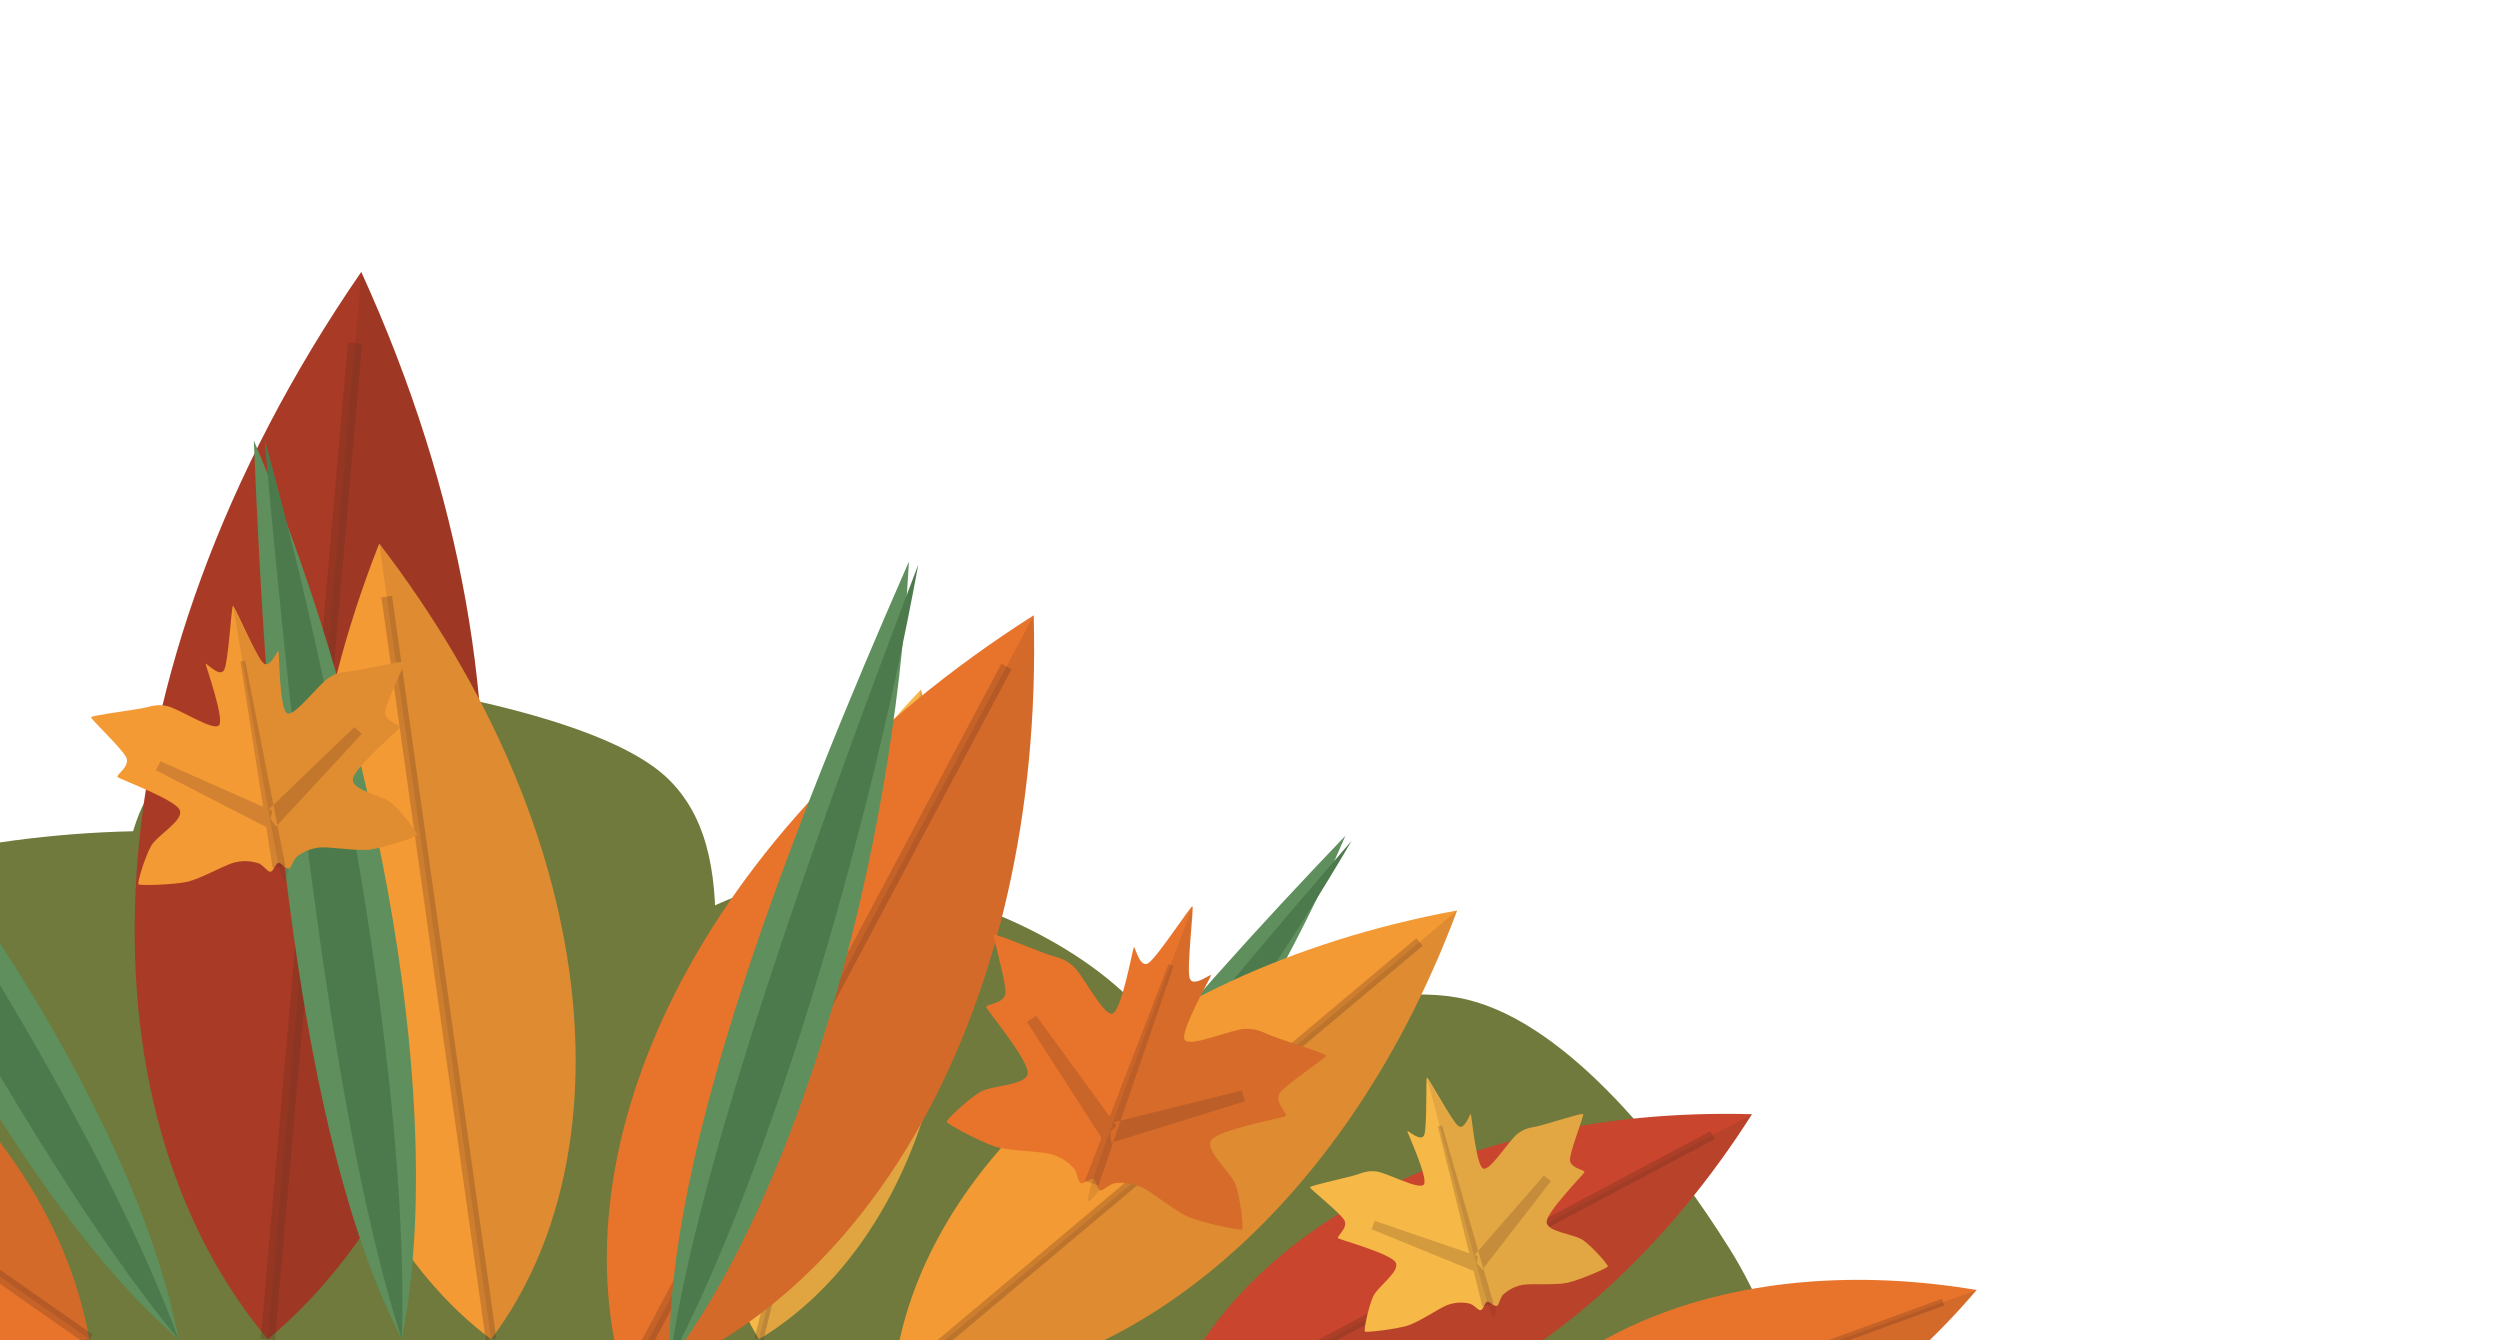
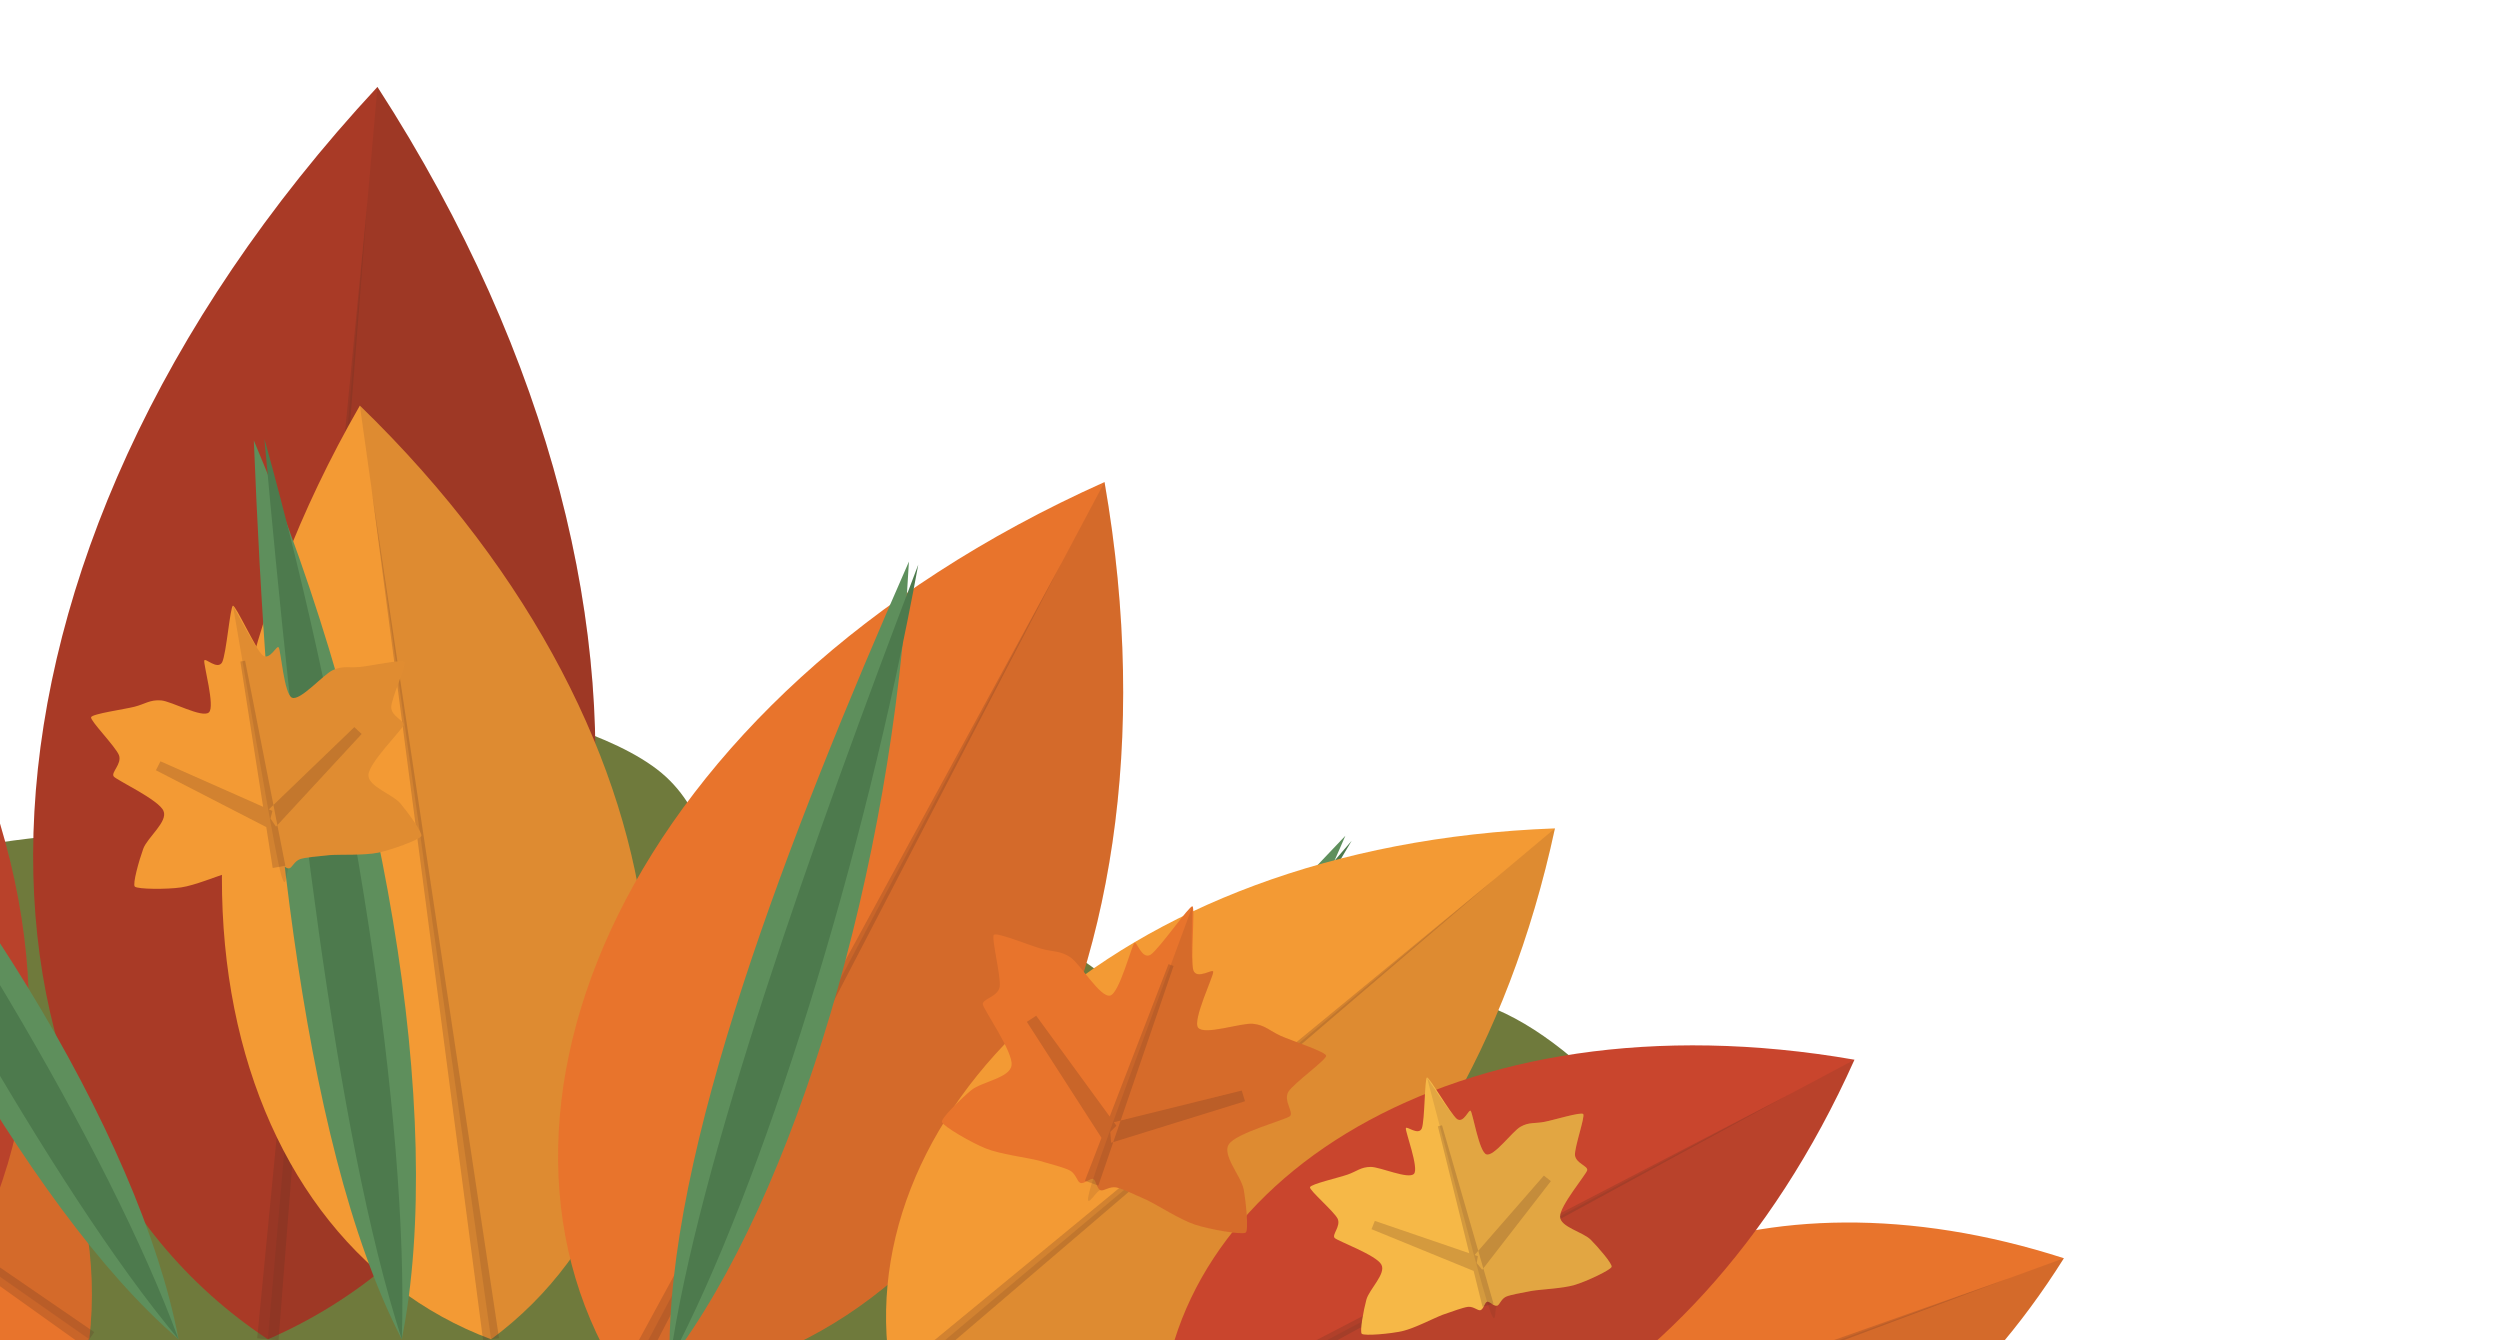
<svg xmlns="http://www.w3.org/2000/svg" viewBox="0 0 560 300">
  <defs>
-     <path id="harvest-bush-left-lance" d="M0 0C30-30 34-90 0-150C-34-90-30-30 0 0Z" />
-     <path id="harvest-bush-left-lance-half" d="M0 0C30-30 34-90 0-150Z" />
+     <path id="harvest-bush-left-lance" d="M0 0C48-26 56-104 0-176C-56-104-48-26 0 0Z" />
+     <path id="harvest-bush-left-lance-half" d="M0 0C48-26 56-104 0-176Z" />
    <path id="harvest-bush-left-blade" d="M0 0C14-40 12-110-4-170C-10-110-14-40 0 0Z" />
-     <path id="harvest-bush-left-leaf" d="M0 -50C0.4 -50 3.5 -36.6 4.9 -34.7C6.3 -32.7 9.1 -37.4 9.2 -36.9C9.3 -36.4 6.9 -22.6 8.6 -21.3C10.3 -20 17.7 -27.2 20.6 -28.3C23.4 -29.4 24.9 -28.7 27.8 -28.8C30.6 -28.8 39.5 -29.2 39.6 -28.8C39.8 -28.4 33.3 -19.7 32.7 -17.4C32.1 -15 36.1 -13.6 35.7 -13C35.3 -12.4 22.7 -5.1 21.9 -2.3C21.1 0.5 28.5 2.9 30.5 5.4C32.5 7.9 35.5 13.8 35.2 14.2C35 14.6 26.9 15.8 23.2 15.7C19.6 15.5 13.6 13.3 10.9 13C8.2 12.8 6.4 13.5 5.1 14.1C3.8 14.7 3.1 16.7 2.4 16.8C1.6 17 0.7 15 0 15C-0.7 15 -1.6 17 -2.4 16.8C-3.1 16.7 -3.8 14.7 -5.1 14.1C-6.4 13.5 -8.2 12.8 -10.9 13C-13.6 13.3 -19.6 15.5 -23.2 15.7C-26.9 15.8 -35 14.6 -35.2 14.2C-35.5 13.8 -32.5 7.9 -30.5 5.4C-28.5 2.9 -21.1 0.5 -21.9 -2.3C-22.7 -5.1 -35.3 -12.4 -35.7 -13C-36.1 -13.6 -32.1 -15 -32.7 -17.4C-33.3 -19.7 -39.8 -28.4 -39.6 -28.8C-39.5 -29.2 -30.6 -28.8 -27.8 -28.8C-24.9 -28.7 -23.4 -29.4 -20.6 -28.3C-17.7 -27.2 -10.3 -20 -8.6 -21.3C-6.9 -22.6 -9.3 -36.4 -9.2 -36.9C-9.1 -37.4 -6.3 -32.7 -4.9 -34.7C-3.5 -36.6 -0.4 -50 0 -50Z" />
-     <path id="harvest-bush-left-half" d="M0 -50C0.2 -49.4 3.5 -36.6 4.9 -34.7C6.3 -32.7 9.1 -37.4 9.2 -36.9C9.3 -36.4 6.9 -22.6 8.6 -21.3C10.3 -20 17.7 -27.2 20.6 -28.3C23.4 -29.4 24.9 -28.7 27.8 -28.8C30.6 -28.8 39.5 -29.2 39.6 -28.8C39.8 -28.4 33.3 -19.7 32.7 -17.4C32.1 -15 36.1 -13.6 35.7 -13C35.3 -12.4 22.7 -5.1 21.9 -2.3C21.1 0.5 28.5 2.9 30.5 5.4C32.5 7.9 35.5 13.8 35.2 14.2C35 14.6 26.9 15.8 23.2 15.7C19.6 15.5 13.6 13.3 10.9 13C8.2 12.8 6.4 13.5 5.1 14.1C3.8 14.7 3.1 16.7 2.4 16.8C1.6 17 0.4 25 0 15C-0.4 5 0 -40.2 0 -50Z" />
+     <path id="harvest-bush-left-leaf" d="M0 -50C0.7 -50 3.7 -38.5 5.1 -36.6C6.6 -34.8 9.1 -38.6 9.4 -37.8C9.8 -37 8.7 -26 10.5 -24.9C12.4 -23.7 19.1 -29.2 21.7 -29.9C24.4 -30.6 25.8 -29.7 28.5 -29.5C31.2 -29.3 39.2 -29.6 39.6 -28.8C40 -28 34.9 -20.6 34.4 -18.3C34 -16 37.2 -14.4 36.6 -13.3C36.1 -12.3 26.5 -5.6 25.9 -2.7C25.2 0.1 31 3.1 32.5 5.7C34 8.3 36.7 13.9 36.2 14.6C35.6 15.4 28.4 16.7 24.9 16.8C21.4 16.9 15.8 15.6 12.9 15.3C9.9 15.1 7 14.8 5.5 15C3.9 15.3 3.2 16.8 2.4 16.8C1.5 16.8 0.7 15 0 15C-0.7 15 -1.5 16.8 -2.4 16.8C-3.2 16.8 -3.9 15.3 -5.5 15C-7 14.8 -9.9 15.1 -12.9 15.3C-15.8 15.6 -21.4 16.9 -24.9 16.8C-28.4 16.7 -35.6 15.4 -36.2 14.6C-36.7 13.9 -34 8.3 -32.5 5.7C-31 3.1 -25.2 0.1 -25.9 -2.7C-26.5 -5.6 -36.1 -12.3 -36.6 -13.3C-37.2 -14.4 -34 -16 -34.4 -18.3C-34.9 -20.6 -40 -28 -39.6 -28.8C-39.2 -29.6 -31.2 -29.3 -28.5 -29.5C-25.8 -29.7 -24.4 -30.6 -21.7 -29.9C-19.1 -29.2 -12.4 -23.7 -10.5 -24.9C-8.7 -26 -9.8 -37 -9.4 -37.8C-9.1 -38.6 -6.6 -34.8 -5.1 -36.6C-3.7 -38.5 -0.7 -50 0 -50Z" />
+     <path id="harvest-bush-left-half" d="M0 -50C0.3 -49.1 3.7 -38.5 5.1 -36.6C6.6 -34.8 9.1 -38.6 9.4 -37.8C9.8 -37 8.7 -26 10.5 -24.9C12.4 -23.7 19.1 -29.2 21.7 -29.9C24.4 -30.6 25.8 -29.7 28.5 -29.5C31.2 -29.3 39.2 -29.6 39.6 -28.8C40 -28 34.9 -20.6 34.4 -18.3C34 -16 37.2 -14.4 36.6 -13.3C36.1 -12.3 26.5 -5.6 25.9 -2.7C25.2 0.1 31 3.1 32.5 5.7C34 8.3 36.7 13.9 36.2 14.6C35.6 15.4 28.4 16.7 24.9 16.8C21.4 16.9 15.8 15.6 12.9 15.3C9.9 15.1 7 14.8 5.5 15C3.9 15.3 3.2 16.8 2.4 16.8C1.5 16.8 0.4 25 0 15C-0.4 5 0 -40.2 0 -50Z" />
    <path id="harvest-bush-left-vein" d="M-1.6 16L-0.6-36L0.6-36L1.6 16ZM-1 6L-26-13L-24.5-15L0.8 2ZM1 6L26-13L24.5-15L-0.8 2Z" />
  </defs>
  <path d="M165 317.3C161.1 340.3 147.3 354.2 129.8 370.6C112.3 387 86.3 412.3 59.9 416C33.5 419.7 -6.2 404.9 -28.6 392.7C-50.9 380.5 -68.2 368.1 -74.2 342.8C-80.3 317.5 -71.7 265.5 -64.7 241.1C-57.7 216.8 -54 205.4 -32.4 196.7C-10.7 187.9 34.2 182.7 65.1 188.8C96 194.8 136.6 211.6 153.3 233C169.9 254.4 168.9 294.4 165 317.3Z" fill="#6f7a3c" />
  <path d="M286.4 292.9C284.7 319.8 258.8 364.6 242.6 385.3C226.4 406 211.9 413.6 189.1 417.2C166.3 420.8 123.5 416.8 105.8 407.1C88.2 397.3 88.4 383.3 83.1 358.8C77.8 334.2 66.1 282.8 73.9 259.6C81.7 236.4 110.8 230 129.7 219.5C148.7 209 166.9 195.8 187.5 196.5C208 197.1 236.4 207.4 252.9 223.5C269.4 239.6 288.1 265.9 286.4 292.9Z" fill="#6f7a3c" />
  <path d="M407.1 349.8C405.8 365.7 396.7 361.5 379.5 375.6C362.4 389.8 326.4 428.9 304.2 434.6C282 440.3 263.3 422.1 246.4 409.8C229.4 397.5 208.1 379.9 202.6 360.8C197.2 341.7 205.8 314.3 213.5 295.3C221.2 276.3 229.5 258.5 248.7 246.6C267.9 234.7 305.5 218.3 328.6 223.9C351.8 229.5 374.5 259 387.6 280C400.7 301 408.5 333.8 407.1 349.8Z" fill="#6f7a3c" />
  <path d="M160.2 212.6C159.7 227.3 157.4 251.2 147.1 263C136.7 274.8 111.5 278.8 97.9 283.4C84.4 288 77.2 296.5 65.9 290.7C54.6 284.9 36.1 266.4 30.2 248.6C24.3 230.7 25 199.3 30.6 183.8C36.1 168.3 51.2 160.1 63.6 155.5C76 151 90.4 153.4 104.9 156.6C119.3 159.8 140.9 165.5 150.1 174.9C159.3 184.2 160.7 197.9 160.2 212.6Z" fill="#6f7a3c" />
  <g class="harvest-sway harvest-sway-1" style="transform-box: view-box; transform-origin: 60px 300px">
    <use href="#harvest-bush-left-lance" transform="translate(60 300) rotate(5) scale(1.6)" fill="#a93a26" />
    <use href="#harvest-bush-left-lance-half" transform="translate(60 300) rotate(5) scale(1.6)" fill="#5B2E1F" opacity="0.14" />
-     <path d="M0 0L0-140" transform="translate(60 300) rotate(5) scale(1.6)" fill="none" stroke="#5B2E1F" stroke-opacity="0.25" stroke-width="2" />
+     <path d="M-1.5 0L0-160L1.5 0Z" transform="translate(60 300) rotate(5) scale(1.6)" fill="#5B2E1F" opacity="0.22" />
    <use href="#harvest-bush-left-lance" transform="translate(20 300) rotate(-55) scale(1.3)" fill="#e8742c" />
    <use href="#harvest-bush-left-lance-half" transform="translate(20 300) rotate(-55) scale(1.3)" fill="#5B2E1F" opacity="0.14" />
-     <path d="M0 0L0-140" transform="translate(20 300) rotate(-55) scale(1.3)" fill="none" stroke="#5B2E1F" stroke-opacity="0.25" stroke-width="2" />
+     <path d="M-1.5 0L0-160L1.5 0Z" transform="translate(20 300) rotate(-55) scale(1.3)" fill="#5B2E1F" opacity="0.22" />
    <use href="#harvest-bush-left-lance" transform="translate(110 300) rotate(-8) scale(1.2)" fill="#f39a34" />
    <use href="#harvest-bush-left-lance-half" transform="translate(110 300) rotate(-8) scale(1.2)" fill="#5B2E1F" opacity="0.14" />
-     <path d="M0 0L0-140" transform="translate(110 300) rotate(-8) scale(1.2)" fill="none" stroke="#5B2E1F" stroke-opacity="0.25" stroke-width="2" />
+     <path d="M-1.5 0L0-160L1.5 0Z" transform="translate(110 300) rotate(-8) scale(1.2)" fill="#5B2E1F" opacity="0.22" />
    <use href="#harvest-bush-left-lance" transform="translate(330 330) rotate(70) scale(0.8)" fill="#e8742c" />
    <use href="#harvest-bush-left-lance-half" transform="translate(330 330) rotate(70) scale(0.8)" fill="#5B2E1F" opacity="0.14" />
-     <path d="M0 0L0-140" transform="translate(330 330) rotate(70) scale(0.8)" fill="none" stroke="#5B2E1F" stroke-opacity="0.25" stroke-width="2" />
+     <path d="M-1.5 0L0-160L1.5 0Z" transform="translate(330 330) rotate(70) scale(0.8)" fill="#5B2E1F" opacity="0.22" />
    <use href="#harvest-bush-left-lance" transform="translate(170 300) rotate(14) scale(1)" fill="#f6b847" />
    <use href="#harvest-bush-left-lance-half" transform="translate(170 300) rotate(14) scale(1)" fill="#5B2E1F" opacity="0.14" />
-     <path d="M0 0L0-140" transform="translate(170 300) rotate(14) scale(1)" fill="none" stroke="#5B2E1F" stroke-opacity="0.25" stroke-width="2" />
+     <path d="M-1.5 0L0-160L1.5 0Z" transform="translate(170 300) rotate(14) scale(1)" fill="#5B2E1F" opacity="0.22" />
    <use href="#harvest-bush-left-blade" transform="translate(90 300) rotate(-8) scale(1.2)" fill="#5E8F5C" />
    <use href="#harvest-bush-left-blade" transform="translate(90 300) rotate(-8) scale(1.2) scale(0.5 1)" fill="#4d7a4d" />
    <use href="#harvest-bush-left-blade" transform="translate(210 310) rotate(38) scale(0.9)" fill="#5E8F5C" />
    <use href="#harvest-bush-left-blade" transform="translate(210 310) rotate(38) scale(0.9) scale(0.5 1)" fill="#4d7a4d" />
  </g>
  <g class="harvest-sway harvest-sway-2" style="transform-box: view-box; transform-origin: 60px 300px">
    <use href="#harvest-bush-left-lance" transform="translate(-20 300) rotate(-20) scale(1.5)" fill="#c9452d" />
    <use href="#harvest-bush-left-lance-half" transform="translate(-20 300) rotate(-20) scale(1.5)" fill="#5B2E1F" opacity="0.14" />
-     <path d="M0 0L0-140" transform="translate(-20 300) rotate(-20) scale(1.5)" fill="none" stroke="#5B2E1F" stroke-opacity="0.25" stroke-width="2" />
+     <path d="M-1.5 0L0-160L1.5 0Z" transform="translate(-20 300) rotate(-20) scale(1.5)" fill="#5B2E1F" opacity="0.22" />
    <use href="#harvest-bush-left-lance" transform="translate(140 310) rotate(28) scale(1.3)" fill="#e8742c" />
    <use href="#harvest-bush-left-lance-half" transform="translate(140 310) rotate(28) scale(1.3)" fill="#5B2E1F" opacity="0.14" />
-     <path d="M0 0L0-140" transform="translate(140 310) rotate(28) scale(1.3)" fill="none" stroke="#5B2E1F" stroke-opacity="0.25" stroke-width="2" />
+     <path d="M-1.5 0L0-160L1.5 0Z" transform="translate(140 310) rotate(28) scale(1.3)" fill="#5B2E1F" opacity="0.22" />
    <use href="#harvest-bush-left-lance" transform="translate(200 310) rotate(50) scale(1.1)" fill="#f39a34" />
    <use href="#harvest-bush-left-lance-half" transform="translate(200 310) rotate(50) scale(1.1)" fill="#5B2E1F" opacity="0.14" />
-     <path d="M0 0L0-140" transform="translate(200 310) rotate(50) scale(1.1)" fill="none" stroke="#5B2E1F" stroke-opacity="0.25" stroke-width="2" />
+     <path d="M-1.5 0L0-160L1.5 0Z" transform="translate(200 310) rotate(50) scale(1.1)" fill="#5B2E1F" opacity="0.22" />
    <use href="#harvest-bush-left-lance" transform="translate(260 320) rotate(62) scale(1)" fill="#c9452d" />
    <use href="#harvest-bush-left-lance-half" transform="translate(260 320) rotate(62) scale(1)" fill="#5B2E1F" opacity="0.14" />
-     <path d="M0 0L0-140" transform="translate(260 320) rotate(62) scale(1)" fill="none" stroke="#5B2E1F" stroke-opacity="0.25" stroke-width="2" />
+     <path d="M-1.5 0L0-160L1.5 0Z" transform="translate(260 320) rotate(62) scale(1)" fill="#5B2E1F" opacity="0.22" />
    <use href="#harvest-bush-left-lance" transform="translate(-10 310) rotate(-80) scale(1.1)" fill="#f6b847" />
    <use href="#harvest-bush-left-lance-half" transform="translate(-10 310) rotate(-80) scale(1.1)" fill="#5B2E1F" opacity="0.14" />
-     <path d="M0 0L0-140" transform="translate(-10 310) rotate(-80) scale(1.1)" fill="none" stroke="#5B2E1F" stroke-opacity="0.25" stroke-width="2" />
+     <path d="M-1.5 0L0-160L1.5 0Z" transform="translate(-10 310) rotate(-80) scale(1.1)" fill="#5B2E1F" opacity="0.22" />
    <use href="#harvest-bush-left-blade" transform="translate(40 300) rotate(-30) scale(1.1)" fill="#5E8F5C" />
    <use href="#harvest-bush-left-blade" transform="translate(40 300) rotate(-30) scale(1.1) scale(0.5 1)" fill="#4d7a4d" />
    <use href="#harvest-bush-left-blade" transform="translate(150 305) rotate(18) scale(1.1)" fill="#5E8F5C" />
    <use href="#harvest-bush-left-blade" transform="translate(150 305) rotate(18) scale(1.1) scale(0.5 1)" fill="#4d7a4d" />
    <use href="#harvest-bush-left-blade" transform="translate(0 300) rotate(-60) scale(0.9)" fill="#5E8F5C" />
    <use href="#harvest-bush-left-blade" transform="translate(0 300) rotate(-60) scale(0.9) scale(0.5 1)" fill="#4d7a4d" />
    <use href="#harvest-bush-left-leaf" transform="translate(250 250) rotate(20) scale(1)" fill="#e8742c" />
    <use href="#harvest-bush-left-half" transform="translate(250 250) rotate(20) scale(1)" fill="#5B2E1F" opacity="0.13" />
    <use href="#harvest-bush-left-vein" transform="translate(250 250) rotate(20) scale(1)" fill="#5B2E1F" opacity="0.22" />
    <use href="#harvest-bush-left-leaf" transform="translate(330 280) rotate(-15) scale(0.8)" fill="#f6b847" />
    <use href="#harvest-bush-left-half" transform="translate(330 280) rotate(-15) scale(0.8)" fill="#5B2E1F" opacity="0.13" />
    <use href="#harvest-bush-left-vein" transform="translate(330 280) rotate(-15) scale(0.8)" fill="#5B2E1F" opacity="0.22" />
    <use href="#harvest-bush-left-leaf" transform="translate(60 180) rotate(-10) scale(0.9)" fill="#f39a34" />
    <use href="#harvest-bush-left-half" transform="translate(60 180) rotate(-10) scale(0.9)" fill="#5B2E1F" opacity="0.13" />
    <use href="#harvest-bush-left-vein" transform="translate(60 180) rotate(-10) scale(0.9)" fill="#5B2E1F" opacity="0.22" />
  </g>
</svg>
